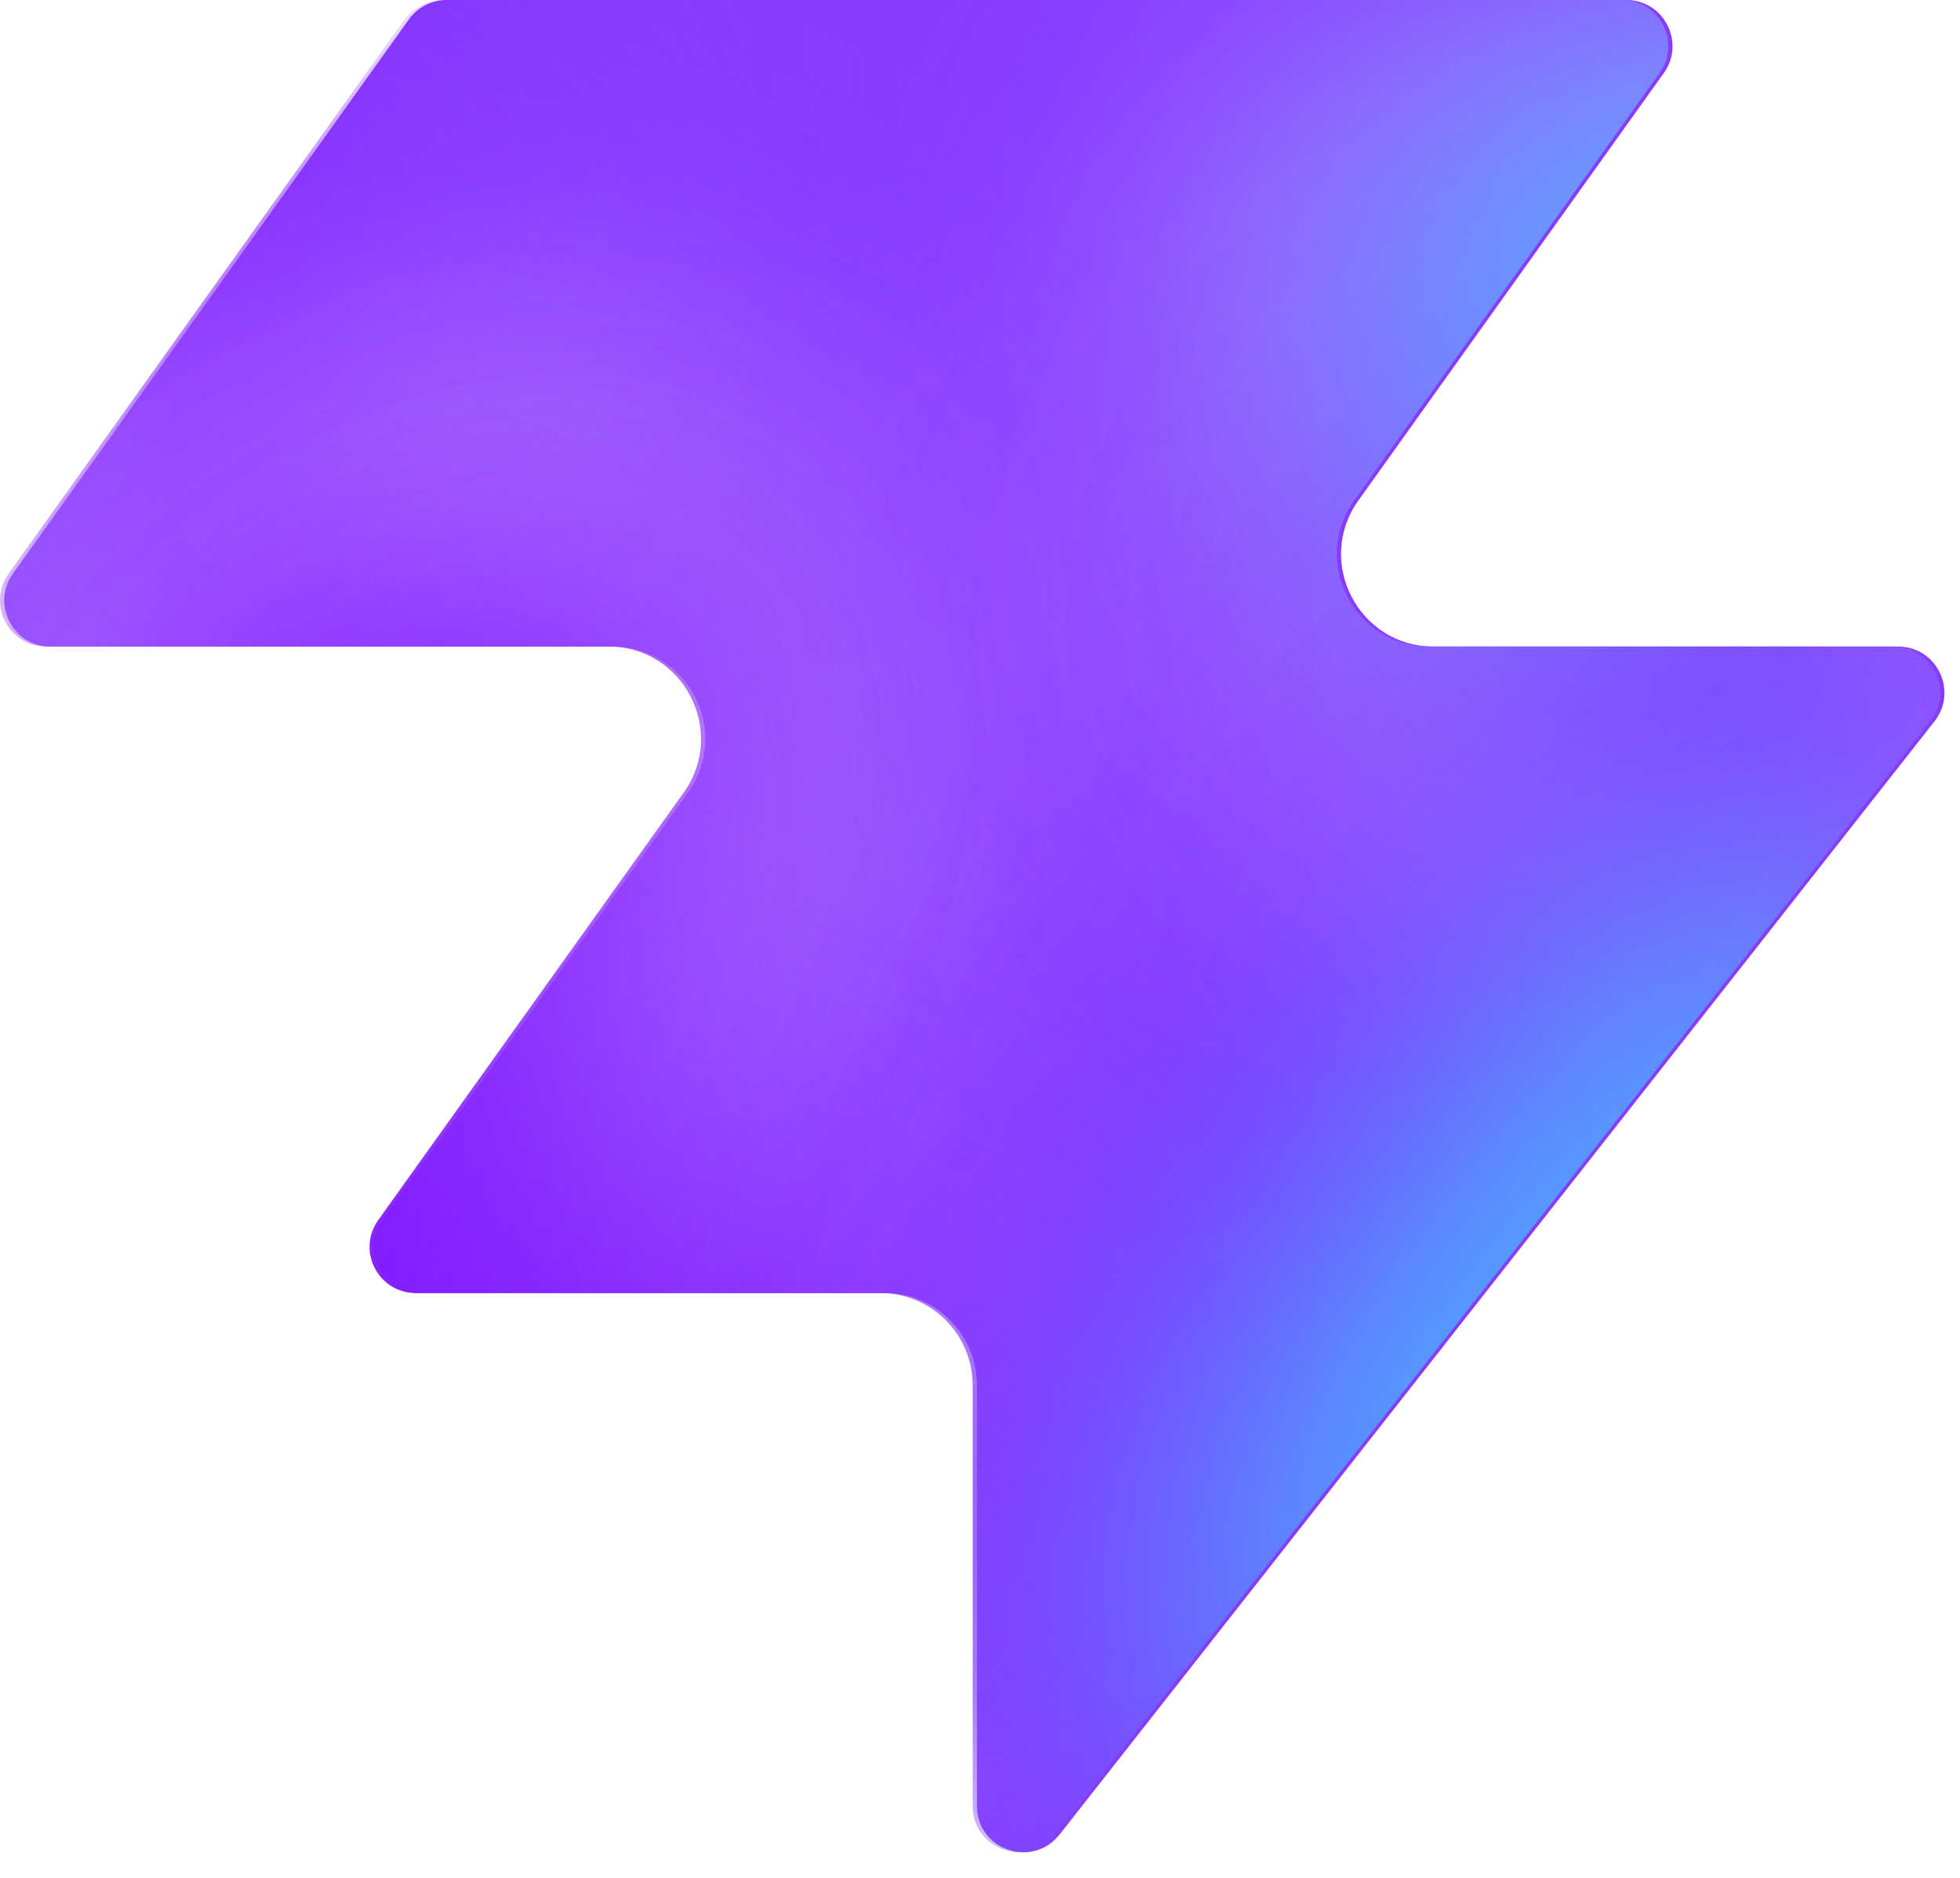
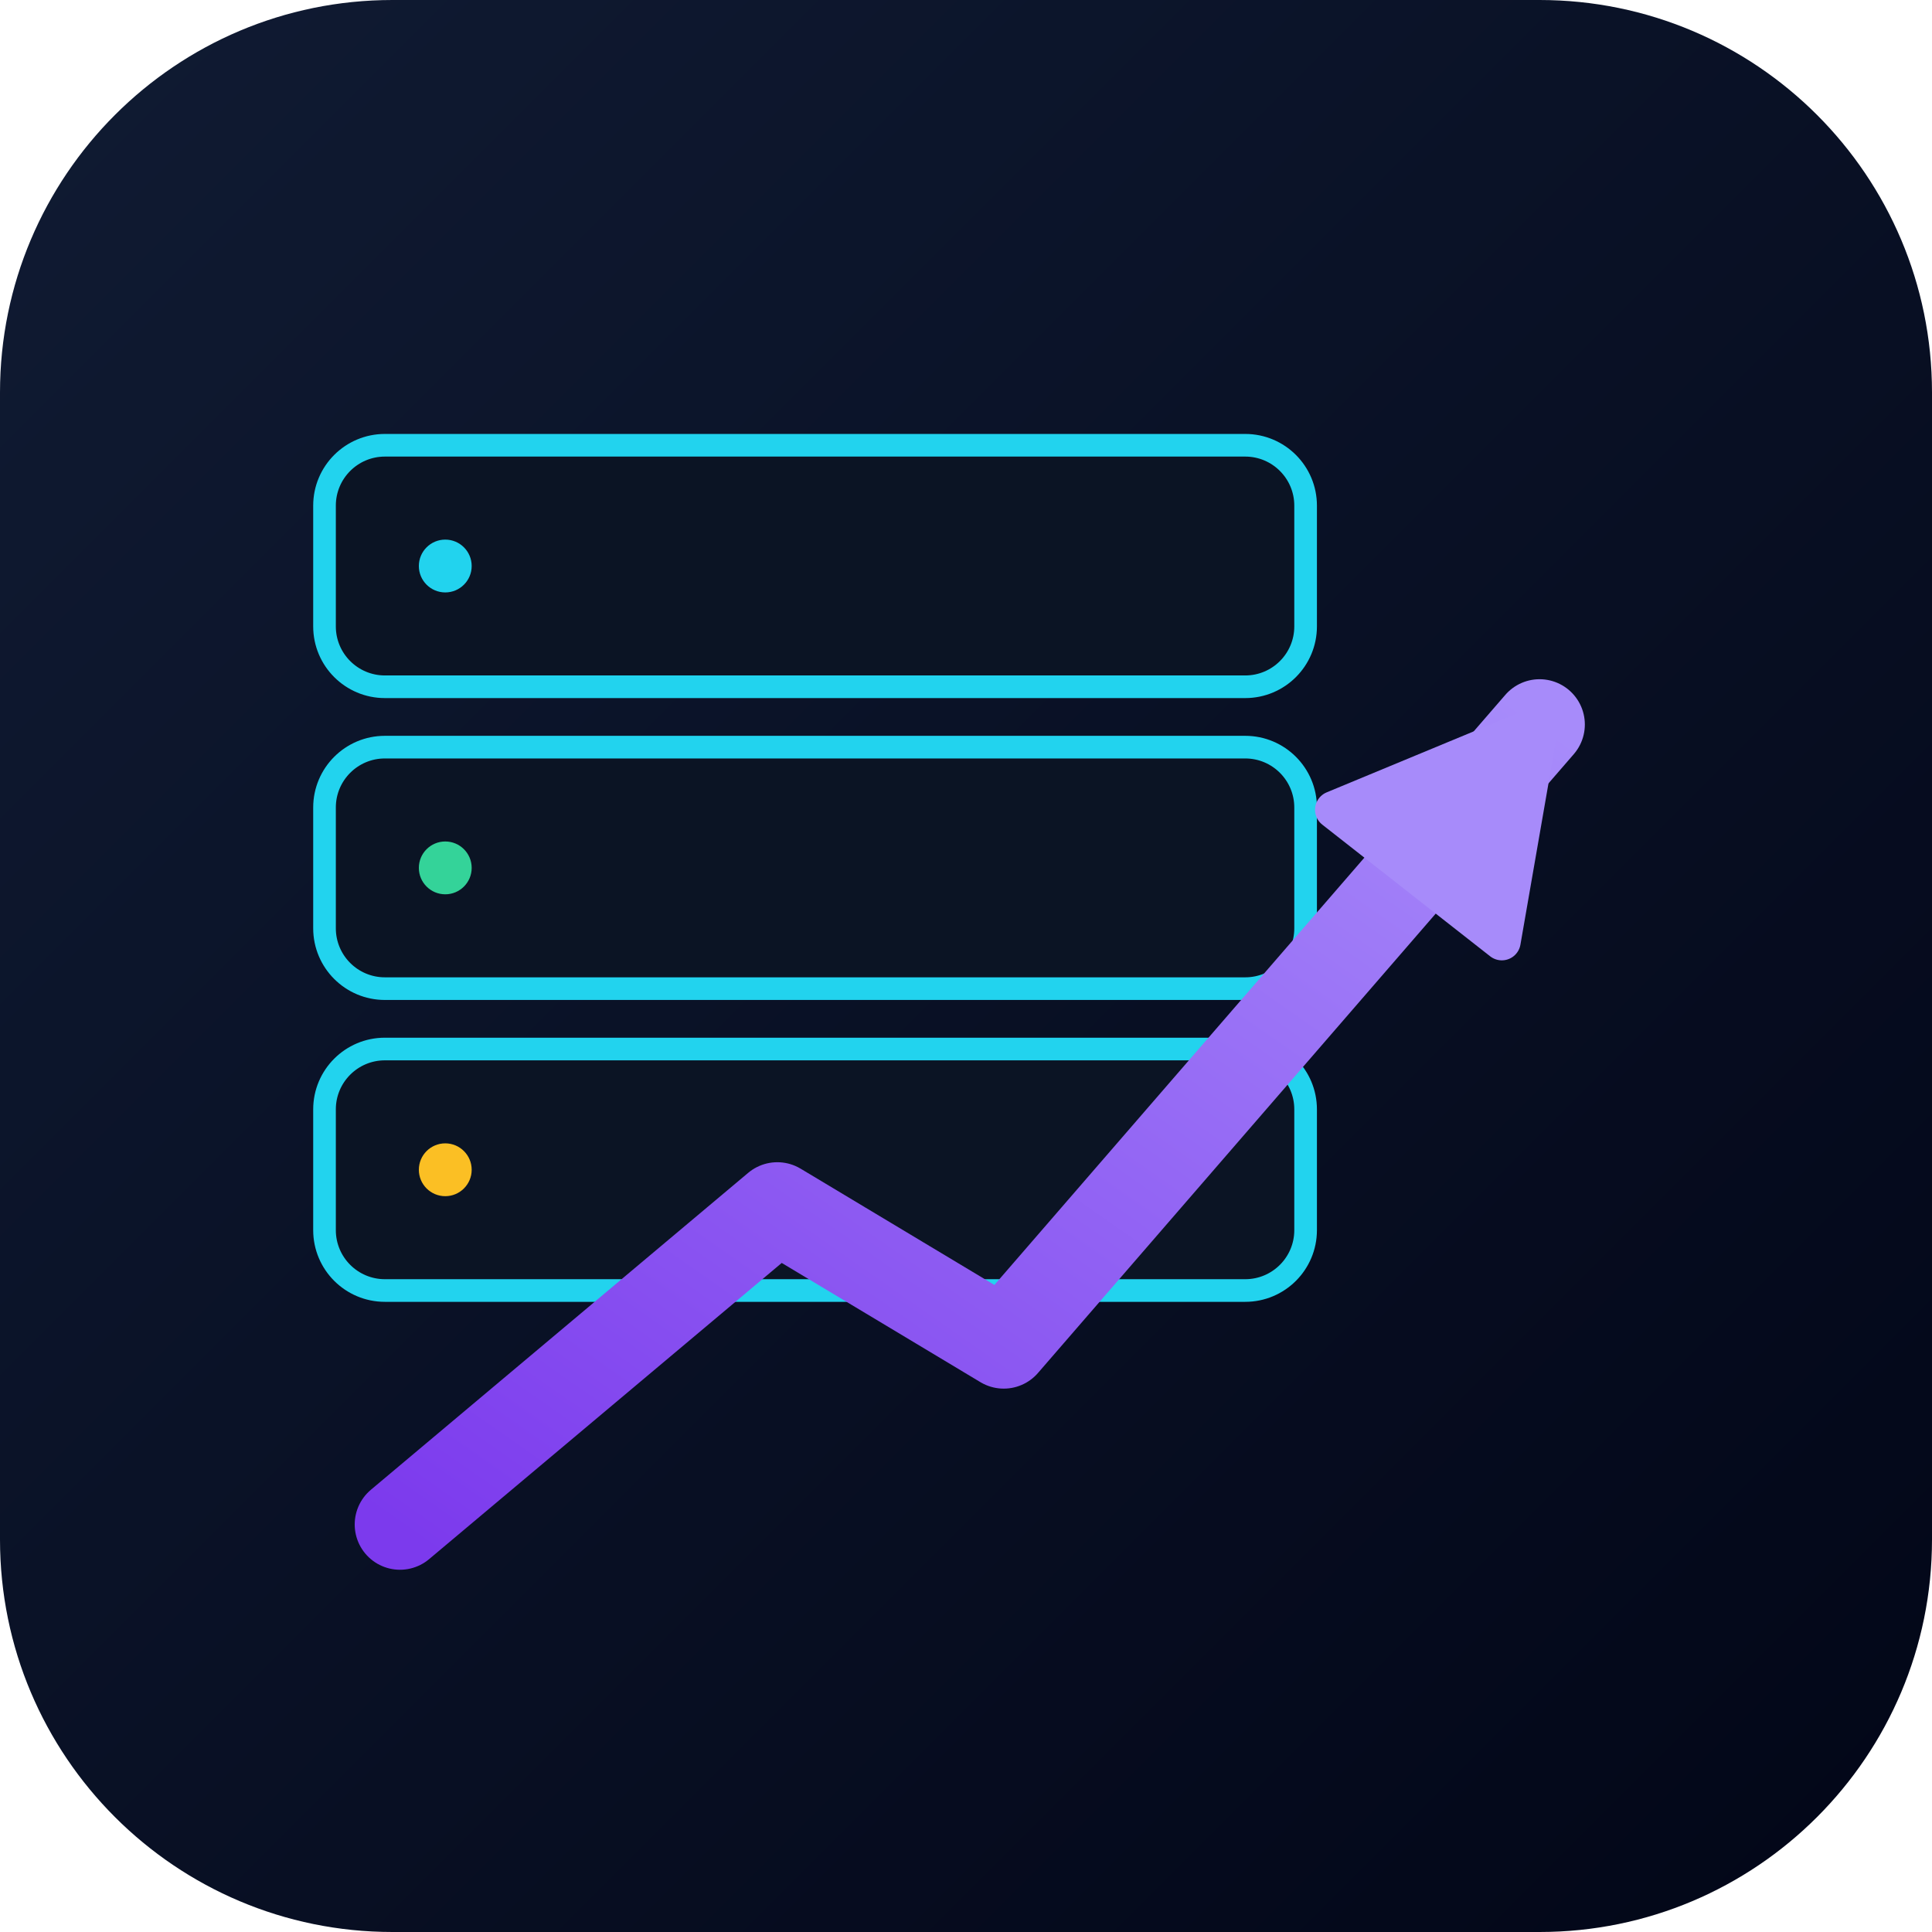
- <svg xmlns="http://www.w3.org/2000/svg" width="48" height="46" fill="none" viewBox="0 0 48 46">
-   <path fill="#863bff" d="M25.946 44.938c-.664.845-2.021.375-2.021-.698V33.937a2.26 2.26 0 0 0-2.262-2.262H10.287c-.92 0-1.456-1.04-.92-1.788l7.48-10.471c1.07-1.497 0-3.578-1.842-3.578H1.237c-.92 0-1.456-1.04-.92-1.788L10.013.474c.214-.297.556-.474.92-.474h28.894c.92 0 1.456 1.04.92 1.788l-7.48 10.471c-1.07 1.498 0 3.579 1.842 3.579h11.377c.943 0 1.473 1.088.89 1.83L25.947 44.94z" style="fill:#863bff;fill:color(display-p3 .525 .23 1);fill-opacity:1" />
-   <mask id="a" width="48" height="46" x="0" y="0" maskUnits="userSpaceOnUse" style="mask-type:alpha">
-     <path fill="#000" d="M25.842 44.938c-.664.844-2.021.375-2.021-.698V33.937a2.26 2.26 0 0 0-2.262-2.262H10.183c-.92 0-1.456-1.04-.92-1.788l7.48-10.471c1.07-1.498 0-3.579-1.842-3.579H1.133c-.92 0-1.456-1.04-.92-1.787L9.91.473c.214-.297.556-.474.92-.474h28.894c.92 0 1.456 1.04.92 1.788l-7.48 10.471c-1.07 1.498 0 3.578 1.842 3.578h11.377c.943 0 1.473 1.088.89 1.832L25.843 44.94z" style="fill:#000;fill-opacity:1" />
-   </mask>
-   <g mask="url(#a)">
-     <g filter="url(#b)">
-       <ellipse cx="5.508" cy="14.704" fill="#ede6ff" rx="5.508" ry="14.704" style="fill:#ede6ff;fill:color(display-p3 .927 .903 1);fill-opacity:1" transform="matrix(.00324 1 1 -.00324 -4.47 31.516)" />
-     </g>
-     <g filter="url(#c)">
-       <ellipse cx="10.399" cy="29.851" fill="#ede6ff" rx="10.399" ry="29.851" style="fill:#ede6ff;fill:color(display-p3 .927 .903 1);fill-opacity:1" transform="matrix(.00324 1 1 -.00324 -39.328 7.883)" />
-     </g>
-     <g filter="url(#d)">
-       <ellipse cx="5.508" cy="30.487" fill="#7e14ff" rx="5.508" ry="30.487" style="fill:#7e14ff;fill:color(display-p3 .492 .077 1);fill-opacity:1" transform="rotate(89.814 -25.913 -14.639)scale(1 -1)" />
-     </g>
-     <g filter="url(#e)">
-       <ellipse cx="5.508" cy="30.599" fill="#7e14ff" rx="5.508" ry="30.599" style="fill:#7e14ff;fill:color(display-p3 .492 .077 1);fill-opacity:1" transform="rotate(89.814 -32.644 -3.334)scale(1 -1)" />
-     </g>
-     <g filter="url(#f)">
-       <ellipse cx="5.508" cy="30.599" fill="#7e14ff" rx="5.508" ry="30.599" style="fill:#7e14ff;fill:color(display-p3 .492 .077 1);fill-opacity:1" transform="matrix(.00324 1 1 -.00324 -34.34 30.47)" />
-     </g>
-     <g filter="url(#g)">
-       <ellipse cx="14.072" cy="22.078" fill="#ede6ff" rx="14.072" ry="22.078" style="fill:#ede6ff;fill:color(display-p3 .927 .903 1);fill-opacity:1" transform="rotate(93.35 24.506 48.493)scale(-1 1)" />
-     </g>
-     <g filter="url(#h)">
-       <ellipse cx="3.47" cy="21.501" fill="#7e14ff" rx="3.47" ry="21.501" style="fill:#7e14ff;fill:color(display-p3 .492 .077 1);fill-opacity:1" transform="rotate(89.009 28.708 47.59)scale(-1 1)" />
-     </g>
-     <g filter="url(#i)">
-       <ellipse cx="3.47" cy="21.501" fill="#7e14ff" rx="3.47" ry="21.501" style="fill:#7e14ff;fill:color(display-p3 .492 .077 1);fill-opacity:1" transform="rotate(89.009 28.708 47.59)scale(-1 1)" />
-     </g>
-     <g filter="url(#j)">
-       <ellipse cx=".387" cy="8.972" fill="#7e14ff" rx="4.407" ry="29.108" style="fill:#7e14ff;fill:color(display-p3 .492 .077 1);fill-opacity:1" transform="rotate(39.51 .387 8.972)" />
-     </g>
-     <g filter="url(#k)">
-       <ellipse cx="47.523" cy="-6.092" fill="#7e14ff" rx="4.407" ry="29.108" style="fill:#7e14ff;fill:color(display-p3 .492 .077 1);fill-opacity:1" transform="rotate(37.892 47.523 -6.092)" />
-     </g>
-     <g filter="url(#l)">
-       <ellipse cx="41.412" cy="6.333" fill="#47bfff" rx="5.971" ry="9.665" style="fill:#47bfff;fill:color(display-p3 .28 .748 1);fill-opacity:1" transform="rotate(37.892 41.412 6.333)" />
-     </g>
-     <g filter="url(#m)">
-       <ellipse cx="-1.879" cy="38.332" fill="#7e14ff" rx="4.407" ry="29.108" style="fill:#7e14ff;fill:color(display-p3 .492 .077 1);fill-opacity:1" transform="rotate(37.892 -1.88 38.332)" />
-     </g>
-     <g filter="url(#n)">
-       <ellipse cx="-1.879" cy="38.332" fill="#7e14ff" rx="4.407" ry="29.108" style="fill:#7e14ff;fill:color(display-p3 .492 .077 1);fill-opacity:1" transform="rotate(37.892 -1.88 38.332)" />
-     </g>
-     <g filter="url(#o)">
-       <ellipse cx="35.651" cy="29.907" fill="#7e14ff" rx="4.407" ry="29.108" style="fill:#7e14ff;fill:color(display-p3 .492 .077 1);fill-opacity:1" transform="rotate(37.892 35.651 29.907)" />
-     </g>
-     <g filter="url(#p)">
-       <ellipse cx="38.418" cy="32.4" fill="#47bfff" rx="5.971" ry="15.297" style="fill:#47bfff;fill:color(display-p3 .28 .748 1);fill-opacity:1" transform="rotate(37.892 38.418 32.4)" />
-     </g>
-   </g>
+ <svg xmlns="http://www.w3.org/2000/svg" viewBox="0 0 512 512" width="512" height="512">
  <defs>
-     <filter id="b" width="60.045" height="41.654" x="-19.77" y="16.149" color-interpolation-filters="sRGB" filterUnits="userSpaceOnUse">
-       <feFlood flood-opacity="0" result="BackgroundImageFix" />
-       <feBlend in="SourceGraphic" in2="BackgroundImageFix" result="shape" />
-       <feGaussianBlur result="effect1_foregroundBlur_2002_17158" stdDeviation="7.659" />
-     </filter>
-     <filter id="c" width="90.34" height="51.437" x="-54.613" y="-7.533" color-interpolation-filters="sRGB" filterUnits="userSpaceOnUse">
-       <feFlood flood-opacity="0" result="BackgroundImageFix" />
-       <feBlend in="SourceGraphic" in2="BackgroundImageFix" result="shape" />
-       <feGaussianBlur result="effect1_foregroundBlur_2002_17158" stdDeviation="7.659" />
-     </filter>
-     <filter id="d" width="79.355" height="29.4" x="-49.64" y="2.03" color-interpolation-filters="sRGB" filterUnits="userSpaceOnUse">
-       <feFlood flood-opacity="0" result="BackgroundImageFix" />
-       <feBlend in="SourceGraphic" in2="BackgroundImageFix" result="shape" />
-       <feGaussianBlur result="effect1_foregroundBlur_2002_17158" stdDeviation="4.596" />
-     </filter>
-     <filter id="e" width="79.579" height="29.4" x="-45.045" y="20.029" color-interpolation-filters="sRGB" filterUnits="userSpaceOnUse">
-       <feFlood flood-opacity="0" result="BackgroundImageFix" />
-       <feBlend in="SourceGraphic" in2="BackgroundImageFix" result="shape" />
-       <feGaussianBlur result="effect1_foregroundBlur_2002_17158" stdDeviation="4.596" />
-     </filter>
-     <filter id="f" width="79.579" height="29.4" x="-43.513" y="21.178" color-interpolation-filters="sRGB" filterUnits="userSpaceOnUse">
-       <feFlood flood-opacity="0" result="BackgroundImageFix" />
-       <feBlend in="SourceGraphic" in2="BackgroundImageFix" result="shape" />
-       <feGaussianBlur result="effect1_foregroundBlur_2002_17158" stdDeviation="4.596" />
-     </filter>
-     <filter id="g" width="74.749" height="58.852" x="15.756" y="-17.901" color-interpolation-filters="sRGB" filterUnits="userSpaceOnUse">
-       <feFlood flood-opacity="0" result="BackgroundImageFix" />
-       <feBlend in="SourceGraphic" in2="BackgroundImageFix" result="shape" />
-       <feGaussianBlur result="effect1_foregroundBlur_2002_17158" stdDeviation="7.659" />
-     </filter>
-     <filter id="h" width="61.377" height="25.362" x="23.548" y="2.284" color-interpolation-filters="sRGB" filterUnits="userSpaceOnUse">
-       <feFlood flood-opacity="0" result="BackgroundImageFix" />
-       <feBlend in="SourceGraphic" in2="BackgroundImageFix" result="shape" />
-       <feGaussianBlur result="effect1_foregroundBlur_2002_17158" stdDeviation="4.596" />
-     </filter>
-     <filter id="i" width="61.377" height="25.362" x="23.548" y="2.284" color-interpolation-filters="sRGB" filterUnits="userSpaceOnUse">
-       <feFlood flood-opacity="0" result="BackgroundImageFix" />
-       <feBlend in="SourceGraphic" in2="BackgroundImageFix" result="shape" />
-       <feGaussianBlur result="effect1_foregroundBlur_2002_17158" stdDeviation="4.596" />
-     </filter>
-     <filter id="j" width="56.045" height="63.649" x="-27.636" y="-22.853" color-interpolation-filters="sRGB" filterUnits="userSpaceOnUse">
-       <feFlood flood-opacity="0" result="BackgroundImageFix" />
-       <feBlend in="SourceGraphic" in2="BackgroundImageFix" result="shape" />
-       <feGaussianBlur result="effect1_foregroundBlur_2002_17158" stdDeviation="4.596" />
-     </filter>
-     <filter id="k" width="54.814" height="64.646" x="20.116" y="-38.415" color-interpolation-filters="sRGB" filterUnits="userSpaceOnUse">
-       <feFlood flood-opacity="0" result="BackgroundImageFix" />
-       <feBlend in="SourceGraphic" in2="BackgroundImageFix" result="shape" />
-       <feGaussianBlur result="effect1_foregroundBlur_2002_17158" stdDeviation="4.596" />
-     </filter>
-     <filter id="l" width="33.541" height="35.313" x="24.641" y="-11.323" color-interpolation-filters="sRGB" filterUnits="userSpaceOnUse">
-       <feFlood flood-opacity="0" result="BackgroundImageFix" />
-       <feBlend in="SourceGraphic" in2="BackgroundImageFix" result="shape" />
-       <feGaussianBlur result="effect1_foregroundBlur_2002_17158" stdDeviation="4.596" />
-     </filter>
-     <filter id="m" width="54.814" height="64.646" x="-29.286" y="6.009" color-interpolation-filters="sRGB" filterUnits="userSpaceOnUse">
-       <feFlood flood-opacity="0" result="BackgroundImageFix" />
-       <feBlend in="SourceGraphic" in2="BackgroundImageFix" result="shape" />
-       <feGaussianBlur result="effect1_foregroundBlur_2002_17158" stdDeviation="4.596" />
-     </filter>
-     <filter id="n" width="54.814" height="64.646" x="-29.286" y="6.009" color-interpolation-filters="sRGB" filterUnits="userSpaceOnUse">
-       <feFlood flood-opacity="0" result="BackgroundImageFix" />
-       <feBlend in="SourceGraphic" in2="BackgroundImageFix" result="shape" />
-       <feGaussianBlur result="effect1_foregroundBlur_2002_17158" stdDeviation="4.596" />
-     </filter>
-     <filter id="o" width="54.814" height="64.646" x="8.244" y="-2.416" color-interpolation-filters="sRGB" filterUnits="userSpaceOnUse">
-       <feFlood flood-opacity="0" result="BackgroundImageFix" />
-       <feBlend in="SourceGraphic" in2="BackgroundImageFix" result="shape" />
-       <feGaussianBlur result="effect1_foregroundBlur_2002_17158" stdDeviation="4.596" />
-     </filter>
-     <filter id="p" width="39.409" height="43.623" x="18.713" y="10.588" color-interpolation-filters="sRGB" filterUnits="userSpaceOnUse">
-       <feFlood flood-opacity="0" result="BackgroundImageFix" />
-       <feBlend in="SourceGraphic" in2="BackgroundImageFix" result="shape" />
-       <feGaussianBlur result="effect1_foregroundBlur_2002_17158" stdDeviation="4.596" />
-     </filter>
+     <linearGradient id="bg" x1="0" y1="0" x2="1" y2="1">
+       <stop offset="0" stop-color="#101b33" />
+       <stop offset="1" stop-color="#020617" />
+     </linearGradient>
+     <linearGradient id="arrow" x1="0" y1="1" x2="1" y2="0">
+       <stop offset="0" stop-color="#7c3aed" />
+       <stop offset="1" stop-color="#a78bfa" />
+     </linearGradient>
  </defs>
+   <rect width="512" height="512" rx="104" fill="url(#bg)" />
+   <rect x="86" y="118" width="260" height="64" rx="16" fill="#0b1424" stroke="#22d3ee" stroke-width="6" />
+   <rect x="86" y="198" width="260" height="64" rx="16" fill="#0b1424" stroke="#22d3ee" stroke-width="6" />
+   <rect x="86" y="278" width="260" height="64" rx="16" fill="#0b1424" stroke="#22d3ee" stroke-width="6" />
+   <circle cx="118" cy="150" r="7" fill="#22d3ee" />
+   <circle cx="118" cy="230" r="7" fill="#34d399" />
+   <circle cx="118" cy="310" r="7" fill="#fbbf24" />
+   <path d="M106 404 L206 320 L266 356 L408 192" fill="none" stroke="url(#arrow)" stroke-width="24" stroke-linecap="round" stroke-linejoin="round" />
+   <path d="M408 192 L398 249.5 L353.5 214.6 Z" fill="#a78bfa" stroke="#a78bfa" stroke-width="10" stroke-linejoin="round" />
</svg>
